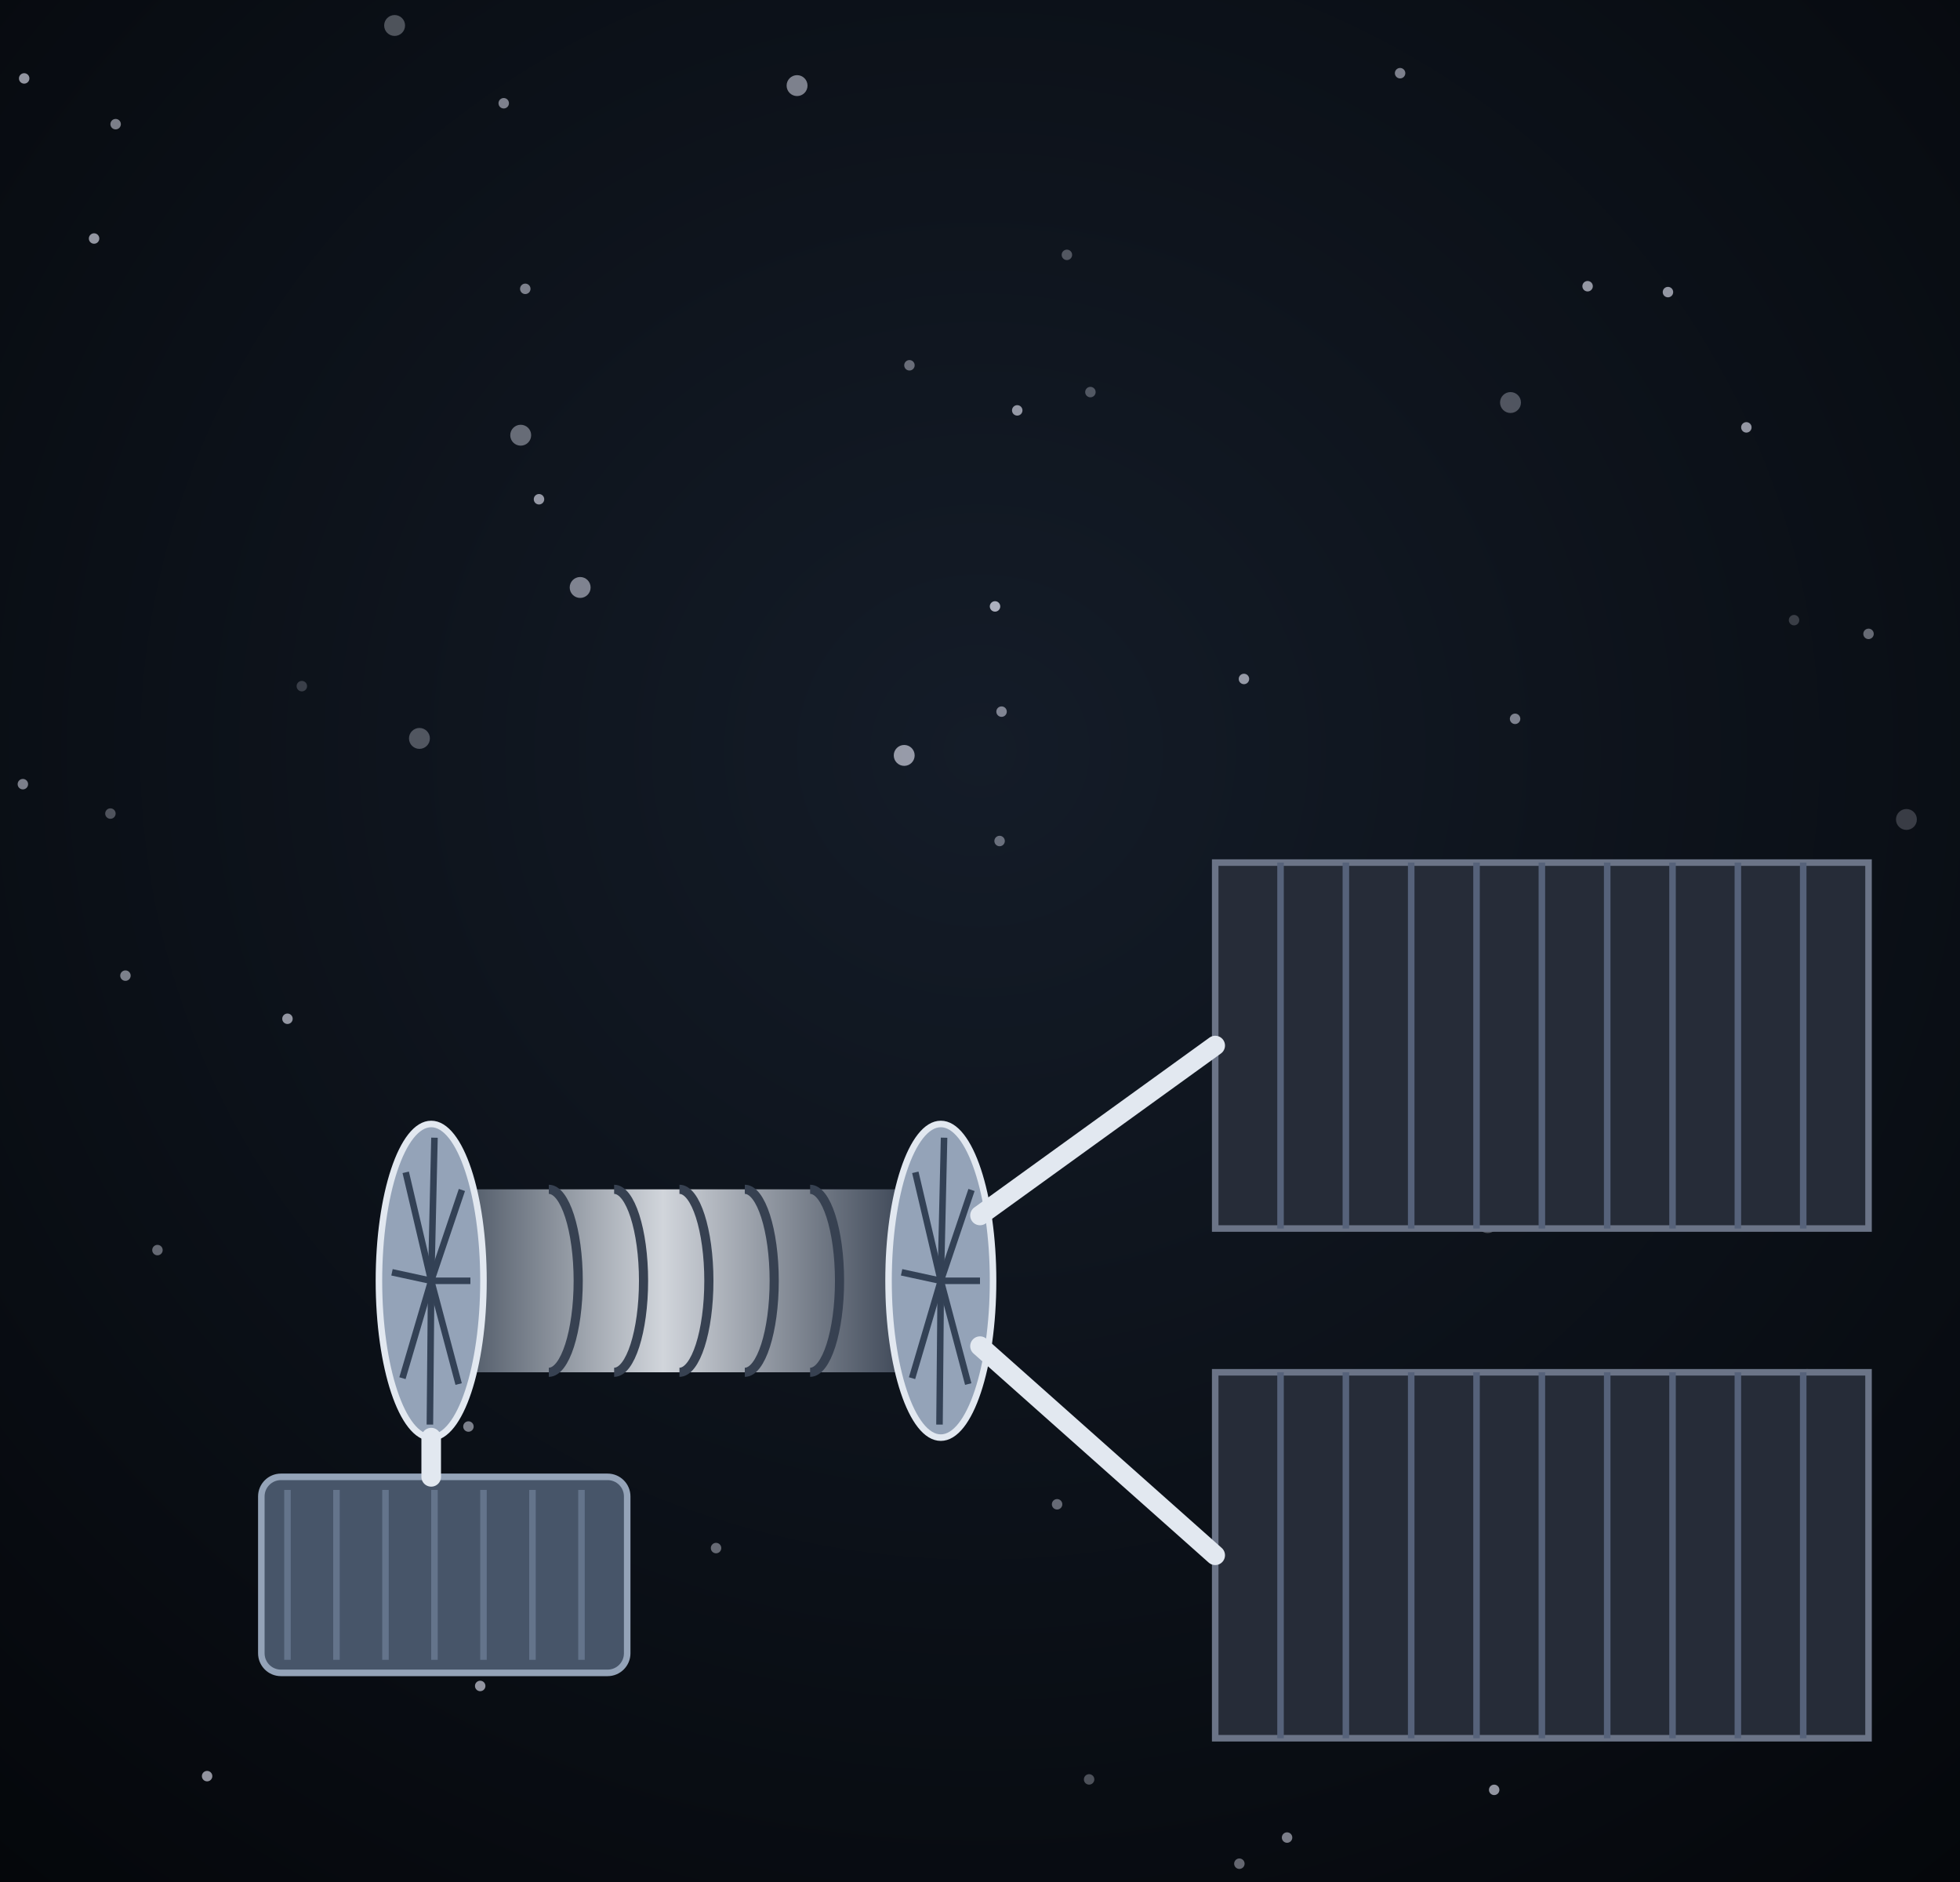
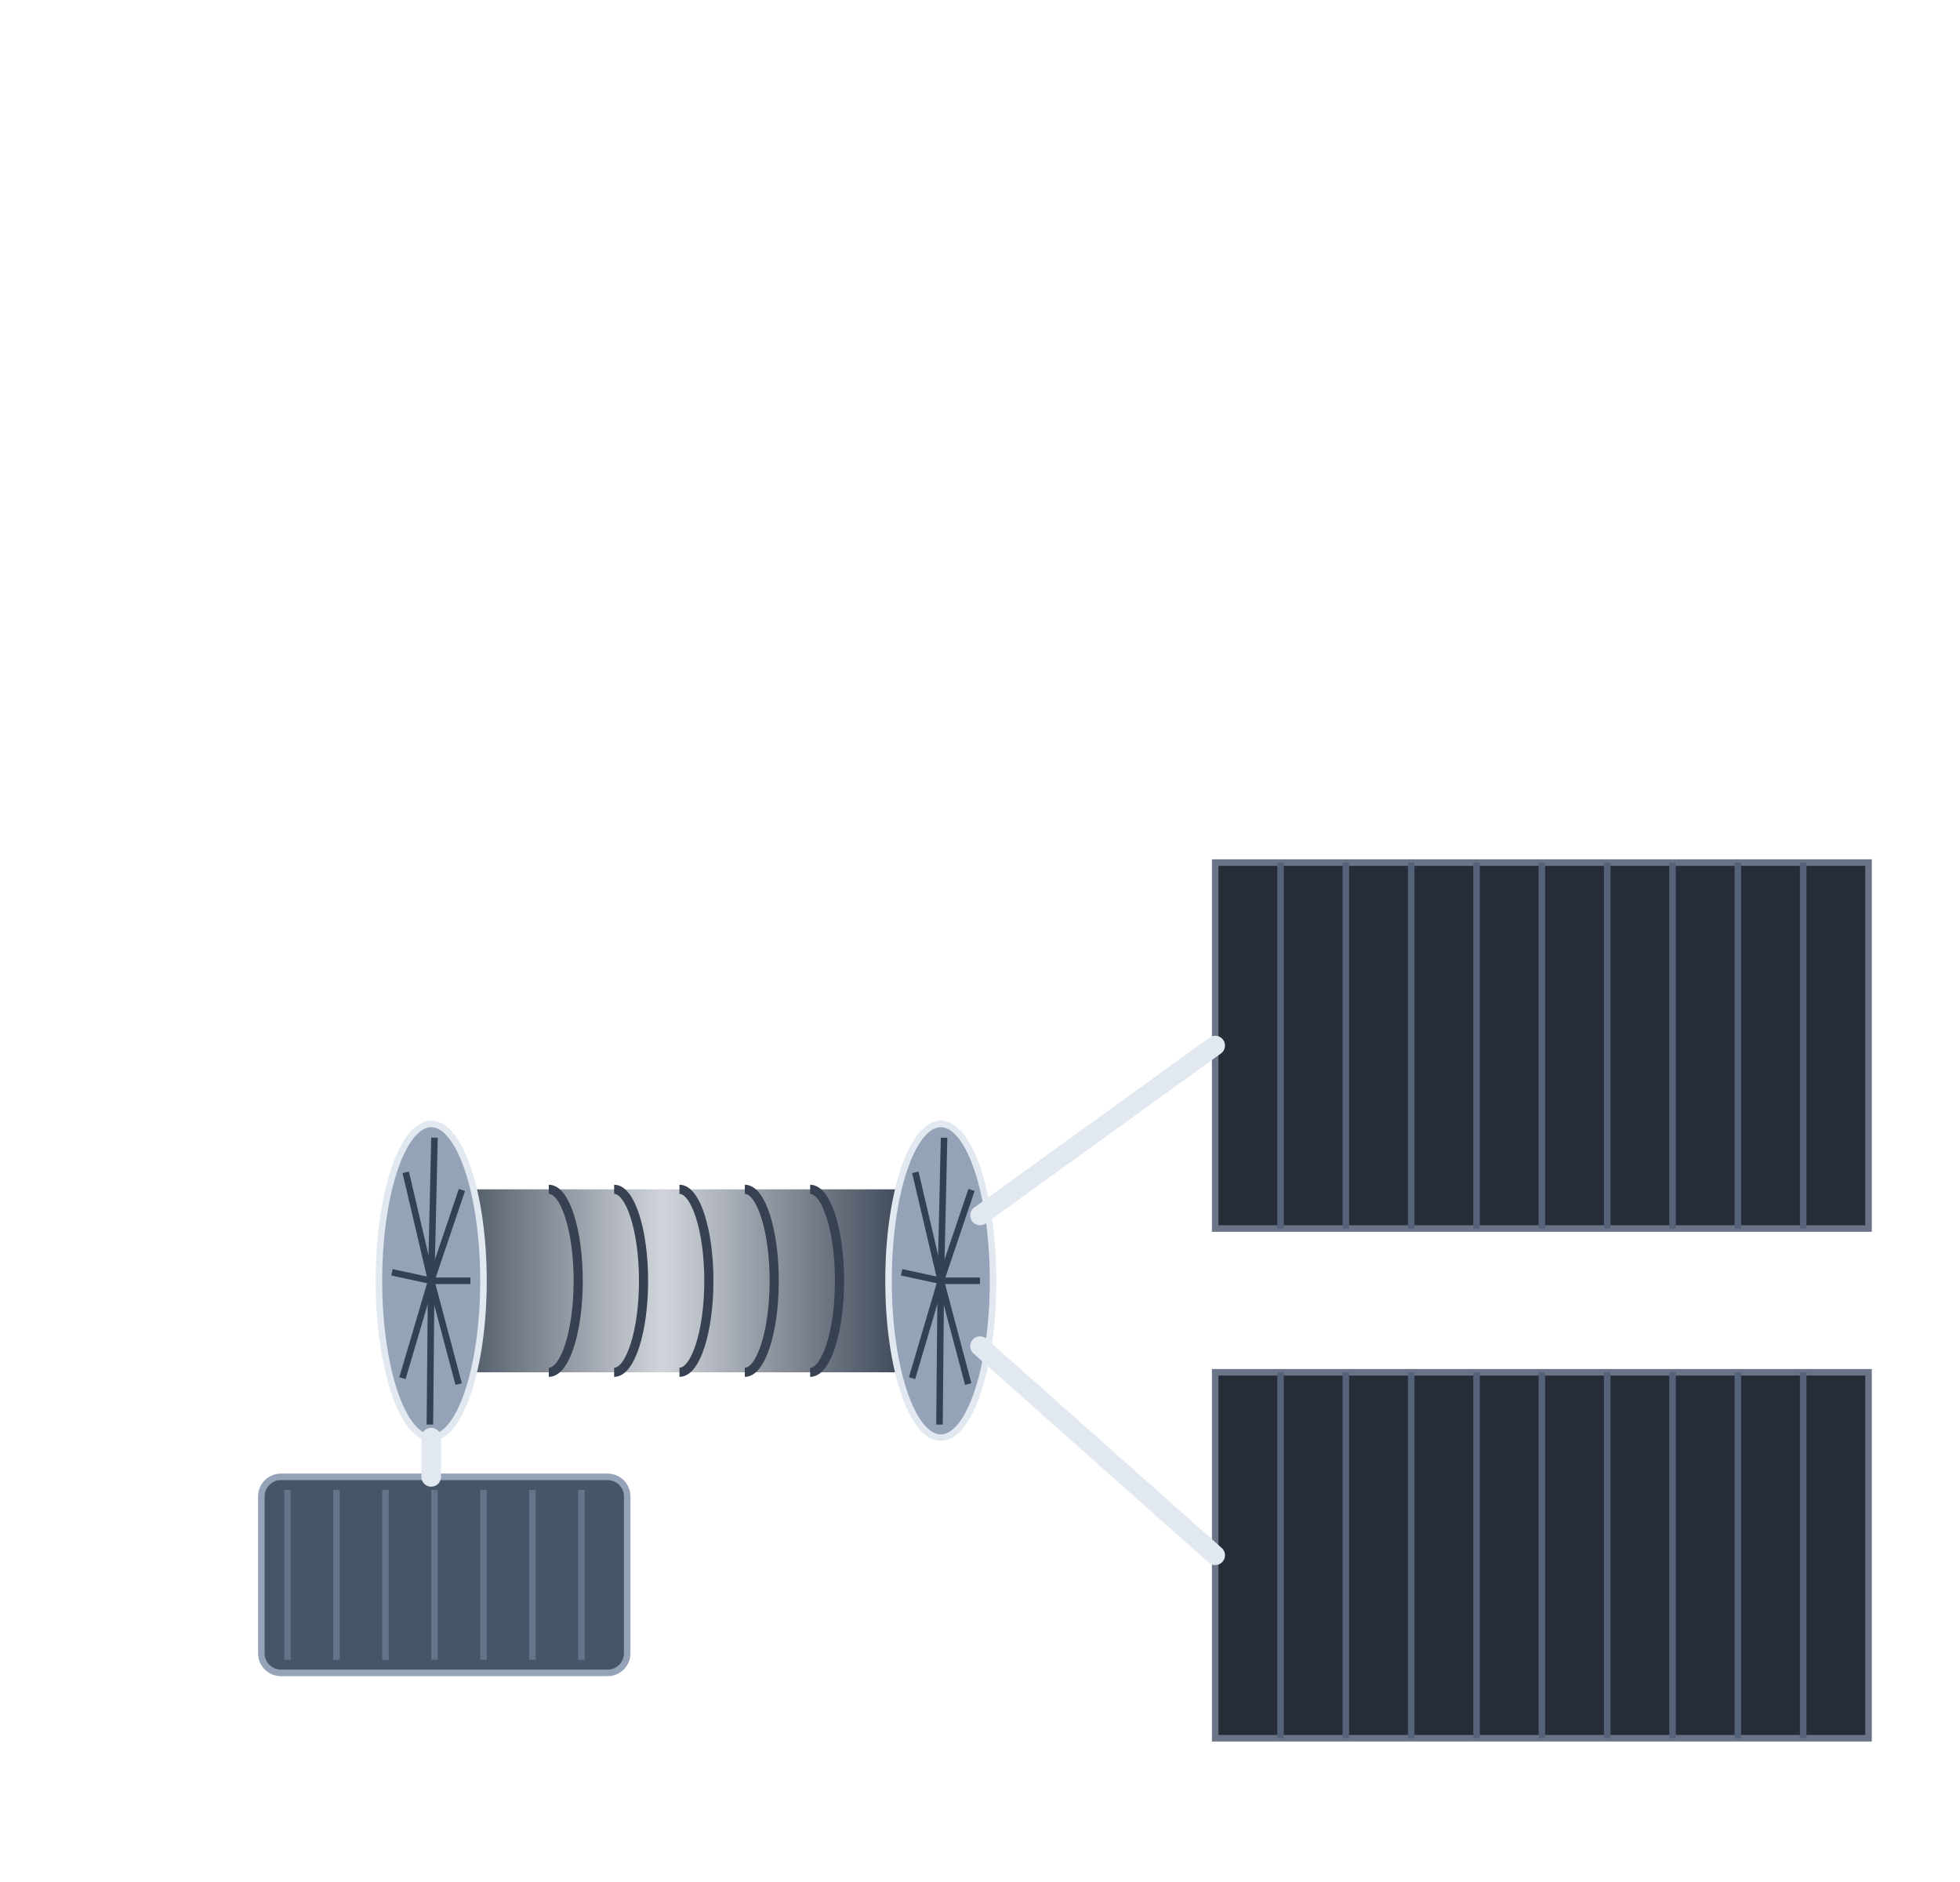
<svg xmlns="http://www.w3.org/2000/svg" viewBox="0 0 300 288" width="300" height="288">
  <defs>
    <filter id="glow" x="-50%" y="-50%" width="200%" height="200%">
      <feGaussianBlur stdDeviation="4" result="b" />
      <feMerge>
        <feMergeNode in="b" />
        <feMergeNode in="SourceGraphic" />
      </feMerge>
    </filter>
    <filter id="soft" x="-50%" y="-50%" width="200%" height="200%">
      <feGaussianBlur stdDeviation="9" />
    </filter>
    <radialGradient id="bg" cx="50%" cy="40%" r="85%">
      <stop offset="0%" stop-color="#141c28" />
      <stop offset="100%" stop-color="#030508" />
    </radialGradient>
    <linearGradient id="br" x1="0" y1="0" x2="1" y2="0">
      <stop offset="0" stop-color="#4b5563" stop-opacity="1" />
      <stop offset="0.45" stop-color="#d1d5db" stop-opacity="1" />
      <stop offset="1" stop-color="#374151" stop-opacity="1" />
    </linearGradient>
    <linearGradient id="shHull" x1="0" y1="0" x2="1" y2="0">
      <stop offset="0" stop-color="#e3e7ee" stop-opacity="1" />
      <stop offset="0.45" stop-color="#9aa3b2" stop-opacity="1" />
      <stop offset="1" stop-color="#3b424f" stop-opacity="1" />
    </linearGradient>
    <radialGradient id="shTank" cx="35%" cy="35%" r="70%">
      <stop offset="0" stop-color="#f4f6fa" stop-opacity="1" />
      <stop offset="0.55" stop-color="#a7b0be" stop-opacity="1" />
      <stop offset="1" stop-color="#4b5260" stop-opacity="1" />
    </radialGradient>
    <linearGradient id="shRad" x1="0" y1="0" x2="0" y2="1">
      <stop offset="0" stop-color="#3a4252" stop-opacity="1" />
      <stop offset="1" stop-color="#262c38" stop-opacity="1" />
    </linearGradient>
    <linearGradient id="shPv" x1="0" y1="0" x2="0" y2="1">
      <stop offset="0" stop-color="#1e3a8a" stop-opacity="1" />
      <stop offset="1" stop-color="#172554" stop-opacity="1" />
    </linearGradient>
  </defs>
-   <rect width="300" height="288" fill="url(#bg)" />
-   <circle cx="3.5" cy="120" r="0.8" fill="#eef0ff" opacity="0.5" />
-   <circle cx="207.6" cy="171.6" r="0.8" fill="#eef0ff" opacity="0.4" />
-   <circle cx="77.1" cy="15.8" r="0.8" fill="#eef0ff" opacity="0.5" />
-   <circle cx="286" cy="97" r="0.8" fill="#eef0ff" opacity="0.4" />
-   <circle cx="64.2" cy="113" r="1.6" fill="#eef0ff" opacity="0.3" />
-   <circle cx="163.3" cy="39" r="0.8" fill="#eef0ff" opacity="0.3" />
-   <circle cx="24.1" cy="191.3" r="0.8" fill="#eef0ff" opacity="0.4" />
-   <circle cx="243" cy="43.8" r="0.8" fill="#eef0ff" opacity="0.6" />
-   <circle cx="138.4" cy="115.6" r="1.6" fill="#eef0ff" opacity="0.6" />
-   <circle cx="17.7" cy="19" r="0.8" fill="#eef0ff" opacity="0.5" />
-   <circle cx="44" cy="155.9" r="0.8" fill="#eef0ff" opacity="0.6" />
-   <circle cx="202.4" cy="149.4" r="0.8" fill="#eef0ff" opacity="0.5" />
-   <circle cx="166.9" cy="60" r="0.8" fill="#eef0ff" opacity="0.3" />
-   <circle cx="267.3" cy="65.4" r="0.8" fill="#eef0ff" opacity="0.6" />
-   <circle cx="255.3" cy="44.7" r="0.8" fill="#eef0ff" opacity="0.6" />
-   <circle cx="71.7" cy="218.3" r="0.8" fill="#eef0ff" opacity="0.5" />
-   <circle cx="212.7" cy="252.1" r="0.8" fill="#eef0ff" opacity="0.5" />
-   <circle cx="197" cy="281.2" r="0.8" fill="#eef0ff" opacity="0.5" />
-   <circle cx="231.9" cy="110" r="0.8" fill="#eef0ff" opacity="0.5" />
-   <circle cx="80.4" cy="44.2" r="0.8" fill="#eef0ff" opacity="0.5" />
-   <circle cx="227.7" cy="187.1" r="1.6" fill="#eef0ff" opacity="0.3" />
-   <circle cx="247.8" cy="215" r="0.8" fill="#eef0ff" opacity="0.5" />
-   <circle cx="70.4" cy="209.7" r="0.8" fill="#eef0ff" opacity="0.7" />
-   <circle cx="247.3" cy="242.3" r="0.8" fill="#eef0ff" opacity="0.4" />
-   <circle cx="19.2" cy="149.3" r="0.8" fill="#eef0ff" opacity="0.5" />
-   <circle cx="82.5" cy="76.4" r="0.8" fill="#eef0ff" opacity="0.6" />
-   <circle cx="155.7" cy="62.8" r="0.8" fill="#eef0ff" opacity="0.6" />
-   <circle cx="46.2" cy="105" r="0.8" fill="#eef0ff" opacity="0.2" />
-   <circle cx="16.9" cy="124.5" r="0.8" fill="#eef0ff" opacity="0.3" />
-   <circle cx="153" cy="128.7" r="0.8" fill="#eef0ff" opacity="0.4" />
-   <circle cx="228.7" cy="273.9" r="0.8" fill="#eef0ff" opacity="0.6" />
-   <circle cx="73.5" cy="258" r="0.8" fill="#eef0ff" opacity="0.6" />
-   <circle cx="139.2" cy="55.9" r="0.8" fill="#eef0ff" opacity="0.4" />
-   <circle cx="166.7" cy="272.3" r="0.8" fill="#eef0ff" opacity="0.3" />
-   <circle cx="152.3" cy="92.8" r="0.8" fill="#eef0ff" opacity="0.7" />
-   <circle cx="14.4" cy="36.5" r="0.8" fill="#eef0ff" opacity="0.6" />
-   <circle cx="60.4" cy="3.9" r="1.6" fill="#eef0ff" opacity="0.3" />
-   <circle cx="153.3" cy="108.9" r="0.8" fill="#eef0ff" opacity="0.5" />
-   <circle cx="278.3" cy="262.4" r="0.8" fill="#eef0ff" opacity="0.3" />
-   <circle cx="109.6" cy="236.9" r="0.8" fill="#eef0ff" opacity="0.4" />
-   <circle cx="276.6" cy="210.3" r="0.8" fill="#eef0ff" opacity="0.3" />
-   <circle cx="231.2" cy="61.6" r="1.6" fill="#eef0ff" opacity="0.3" />
-   <circle cx="214.3" cy="11.2" r="0.8" fill="#eef0ff" opacity="0.5" />
-   <circle cx="122" cy="13.1" r="1.6" fill="#eef0ff" opacity="0.5" />
-   <circle cx="73" cy="202.1" r="1.6" fill="#eef0ff" opacity="0.5" />
-   <circle cx="274.6" cy="94.9" r="0.8" fill="#eef0ff" opacity="0.2" />
-   <circle cx="189.7" cy="285.2" r="0.8" fill="#eef0ff" opacity="0.4" />
-   <circle cx="3.7" cy="12" r="0.8" fill="#eef0ff" opacity="0.6" />
-   <circle cx="190.4" cy="103.9" r="0.8" fill="#eef0ff" opacity="0.6" />
-   <circle cx="79.7" cy="66.6" r="1.6" fill="#eef0ff" opacity="0.4" />
-   <circle cx="223.2" cy="259.2" r="1.6" fill="#eef0ff" opacity="0.5" />
-   <circle cx="161.8" cy="230.2" r="0.8" fill="#eef0ff" opacity="0.4" />
-   <circle cx="291.8" cy="125.4" r="1.6" fill="#eef0ff" opacity="0.2" />
-   <circle cx="31.7" cy="271.8" r="0.8" fill="#eef0ff" opacity="0.6" />
-   <circle cx="88.8" cy="89.9" r="1.6" fill="#eef0ff" opacity="0.5" />
  <rect x="186" y="132" width="100" height="56" fill="#262c38" stroke="#6b7487" stroke-width="1" />
  <line x1="196" y1="132" x2="196" y2="188" stroke="#56627a" stroke-width="1" />
  <line x1="206" y1="132" x2="206" y2="188" stroke="#56627a" stroke-width="1" />
  <line x1="216" y1="132" x2="216" y2="188" stroke="#56627a" stroke-width="1" />
  <line x1="226" y1="132" x2="226" y2="188" stroke="#56627a" stroke-width="1" />
  <line x1="236" y1="132" x2="236" y2="188" stroke="#56627a" stroke-width="1" />
  <line x1="246" y1="132" x2="246" y2="188" stroke="#56627a" stroke-width="1" />
  <line x1="256" y1="132" x2="256" y2="188" stroke="#56627a" stroke-width="1" />
  <line x1="266" y1="132" x2="266" y2="188" stroke="#56627a" stroke-width="1" />
  <line x1="276" y1="132" x2="276" y2="188" stroke="#56627a" stroke-width="1" />
  <rect x="186" y="210" width="100" height="56" fill="#262c38" stroke="#6b7487" stroke-width="1" />
  <line x1="196" y1="210" x2="196" y2="266" stroke="#56627a" stroke-width="1" />
  <line x1="206" y1="210" x2="206" y2="266" stroke="#56627a" stroke-width="1" />
  <line x1="216" y1="210" x2="216" y2="266" stroke="#56627a" stroke-width="1" />
  <line x1="226" y1="210" x2="226" y2="266" stroke="#56627a" stroke-width="1" />
  <line x1="236" y1="210" x2="236" y2="266" stroke="#56627a" stroke-width="1" />
  <line x1="246" y1="210" x2="246" y2="266" stroke="#56627a" stroke-width="1" />
  <line x1="256" y1="210" x2="256" y2="266" stroke="#56627a" stroke-width="1" />
  <line x1="266" y1="210" x2="266" y2="266" stroke="#56627a" stroke-width="1" />
  <line x1="276" y1="210" x2="276" y2="266" stroke="#56627a" stroke-width="1" />
  <rect x="70" y="182" width="70" height="28" fill="url(#br)" />
  <ellipse cx="140" cy="196" rx="4.5" ry="14" fill="#2b313c" />
  <path d="M84,182 A4.5,14 0 0 1 84,210" stroke="#374151" stroke-width="1.4" fill="none" />
  <path d="M94,182 A4.5,14 0 0 1 94,210" stroke="#374151" stroke-width="1.4" fill="none" />
  <path d="M104,182 A4.5,14 0 0 1 104,210" stroke="#374151" stroke-width="1.4" fill="none" />
  <path d="M114,182 A4.5,14 0 0 1 114,210" stroke="#374151" stroke-width="1.4" fill="none" />
  <path d="M124,182 A4.5,14 0 0 1 124,210" stroke="#374151" stroke-width="1.4" fill="none" />
  <ellipse cx="66" cy="196" rx="8" ry="24" fill="#94a3b8" stroke="#e2e8f0" stroke-width="1" />
  <line x1="66" y1="196" x2="72" y2="196" stroke="#334155" stroke-width="1" />
  <line x1="66" y1="196" x2="70.2" y2="211.8" stroke="#334155" stroke-width="1" />
  <line x1="66" y1="196" x2="65.8" y2="218" stroke="#334155" stroke-width="1" />
  <line x1="66" y1="196" x2="61.6" y2="210.9" stroke="#334155" stroke-width="1" />
  <line x1="66" y1="196" x2="60" y2="194.7" stroke="#334155" stroke-width="1" />
  <line x1="66" y1="196" x2="62.1" y2="179.4" stroke="#334155" stroke-width="1" />
  <line x1="66" y1="196" x2="66.5" y2="174.1" stroke="#334155" stroke-width="1" />
  <line x1="66" y1="196" x2="70.7" y2="182.1" stroke="#334155" stroke-width="1" />
  <ellipse cx="144" cy="196" rx="8" ry="24" fill="#94a3b8" stroke="#e2e8f0" stroke-width="1" />
  <line x1="144" y1="196" x2="150" y2="196" stroke="#334155" stroke-width="1" />
  <line x1="144" y1="196" x2="148.2" y2="211.8" stroke="#334155" stroke-width="1" />
  <line x1="144" y1="196" x2="143.8" y2="218" stroke="#334155" stroke-width="1" />
  <line x1="144" y1="196" x2="139.6" y2="210.9" stroke="#334155" stroke-width="1" />
  <line x1="144" y1="196" x2="138" y2="194.7" stroke="#334155" stroke-width="1" />
  <line x1="144" y1="196" x2="140.1" y2="179.4" stroke="#334155" stroke-width="1" />
  <line x1="144" y1="196" x2="144.5" y2="174.1" stroke="#334155" stroke-width="1" />
  <line x1="144" y1="196" x2="148.7" y2="182.1" stroke="#334155" stroke-width="1" />
  <rect x="40" y="226" width="56" height="30" rx="3" fill="#475569" stroke="#94a3b8" stroke-width="1" />
  <line x1="44" y1="228" x2="44" y2="254" stroke="#64748b" stroke-width="1" />
  <line x1="51.5" y1="228" x2="51.5" y2="254" stroke="#64748b" stroke-width="1" />
  <line x1="59" y1="228" x2="59" y2="254" stroke="#64748b" stroke-width="1" />
  <line x1="66.5" y1="228" x2="66.5" y2="254" stroke="#64748b" stroke-width="1" />
  <line x1="74" y1="228" x2="74" y2="254" stroke="#64748b" stroke-width="1" />
  <line x1="81.5" y1="228" x2="81.5" y2="254" stroke="#64748b" stroke-width="1" />
  <line x1="89" y1="228" x2="89" y2="254" stroke="#64748b" stroke-width="1" />
  <path d="M150,186 L186,160 M150,206 L186,238" stroke="#e2e8f0" stroke-width="3" fill="none" stroke-linejoin="round" stroke-linecap="round" />
  <path d="M66,220 L66,226" stroke="#e2e8f0" stroke-width="3" fill="none" stroke-linejoin="round" stroke-linecap="round" />
</svg>
